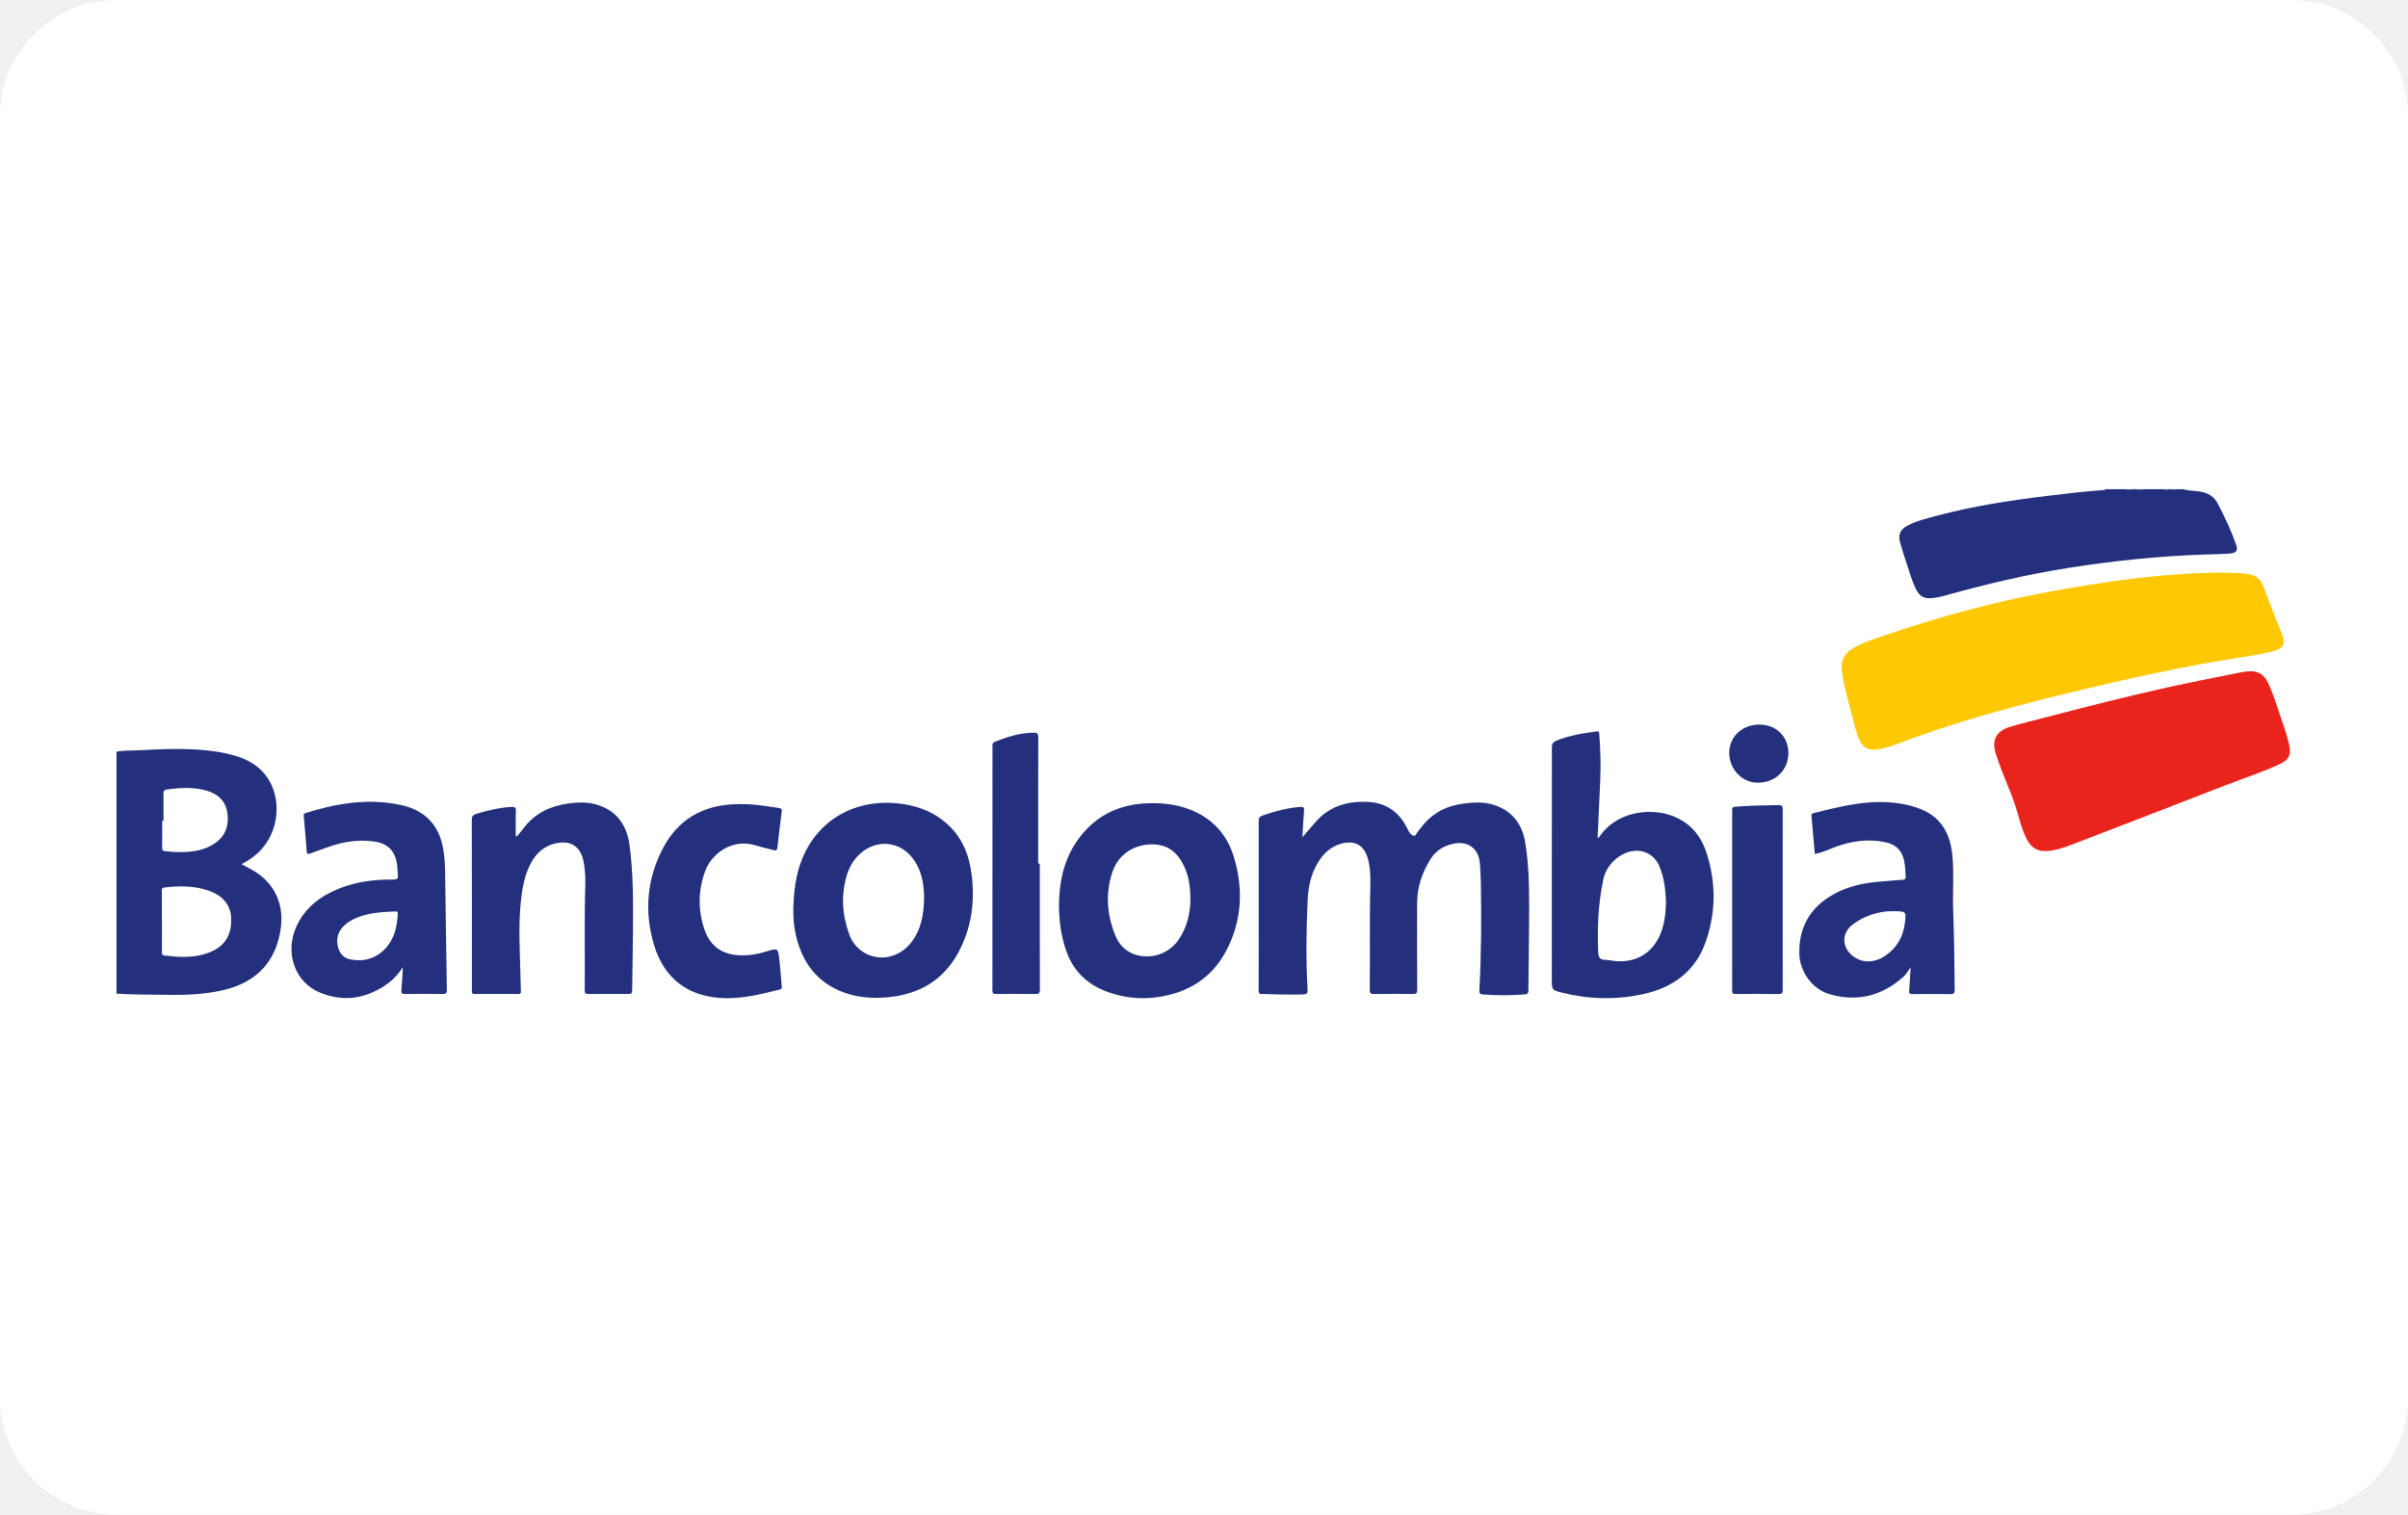
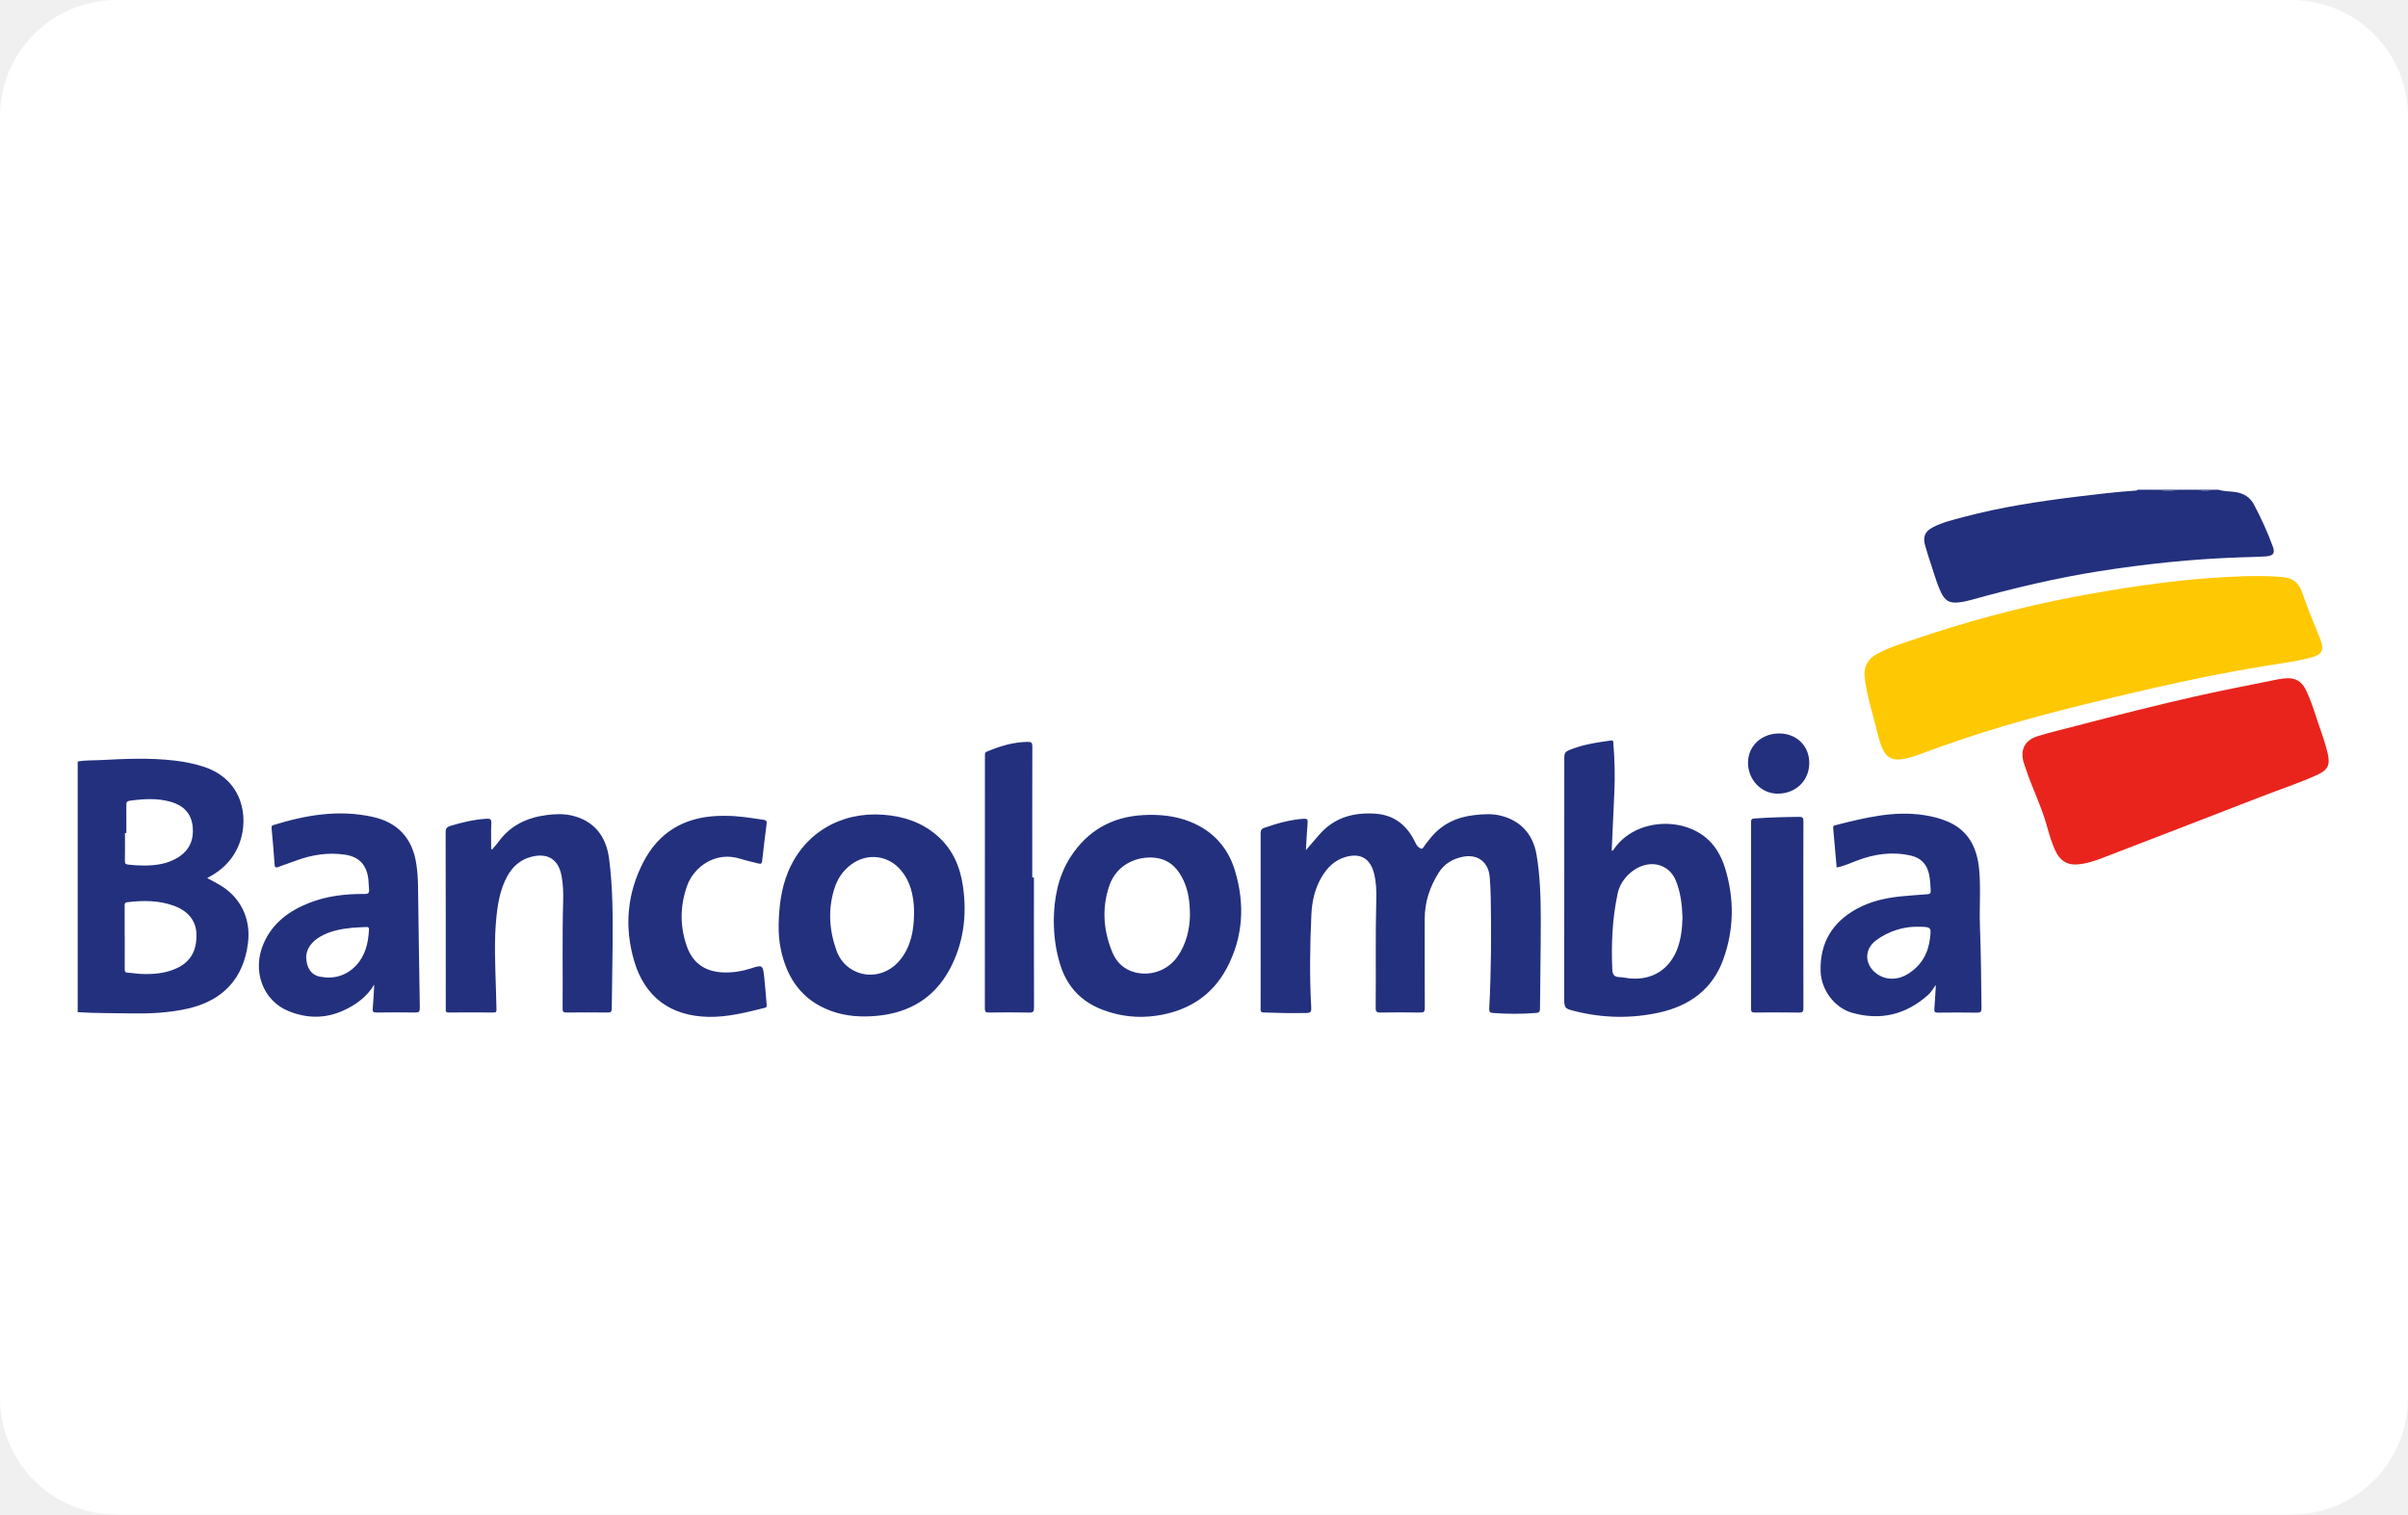
<svg xmlns="http://www.w3.org/2000/svg" viewBox="0 0 124 78">
  <rect width="124" height="78" rx="6" fill="#ffffff" />
-   <svg x="6" y="24" width="112" height="29" viewBox="34.93 51.42 2560 608.295" preserveAspectRatio="xMidYMid meet">
+   <svg x="4" y="20" width="116" height="38" viewBox="34.93 51.42 2560 608.295" preserveAspectRatio="xMidYMid meet">
    <path d="m34.93 360.32c8.23-1.52 16.59-1.11 24.89-1.54 28.44-1.47 56.89-2.85 85.31.52 11.42 1.36 22.66 3.54 33.58 7.2 44.09 14.76 50.49 57 40.63 85.25-6.54 18.76-19.33 31.88-37.23 41.06 4.44 2.41 8.6 4.59 12.7 6.89 24.78 13.91 37.14 38.43 33.68 66.77-4.92 40.31-28.26 65.59-68.65 74.76-21.28 4.83-42.86 5.77-64.52 5.39-20.13-.35-40.28-.12-60.39-1.39zm53.41 199.74h.09c0 11.99.06 23.99-.05 35.98-.02 2.75.44 4.27 3.69 4.39 4.98.19 9.93 1.15 14.91 1.35 13.75.56 27.32-.51 40.06-6.27 16.15-7.3 23.53-20.23 22.84-39.54-.52-14.65-9.51-25.83-25.55-31.65-17.37-6.31-35.23-6.21-53.26-4.01-3 .37-2.76 2.24-2.76 4.28.03 11.82.03 23.65.03 35.47zm1.93-118.42h-1.59c0 10.49.1 20.97-.07 31.45-.04 2.82.45 4.04 3.62 4.42 6.3.74 12.6 1.13 18.93 1.08 13.49-.11 26.58-2.08 38.22-9.48 12.85-8.17 17.82-20.3 16.22-35.08-1.62-15-10.7-23.8-24.84-27.85-15.41-4.42-30.93-3.39-46.54-1.26-3.4.46-4.01 1.88-3.99 4.76.09 10.66.04 21.31.04 31.96zm2377.5-390.22c6.31 2.07 12.97 1.74 19.45 2.72 9.47 1.42 16.63 5.96 21 14.3 8.18 15.61 15.64 31.57 21.56 48.19 2.51 7.05.18 10.06-8.31 10.62-9.64.64-19.31.75-28.97 1.07-53.66 1.8-106.92 7.36-159.95 15.71-49.2 7.75-97.51 19.22-145.43 32.58-4.63 1.29-9.38 2.34-14.15 2.88-10.81 1.23-16-1.77-20.65-11.68-4.18-8.9-6.88-18.35-9.94-27.65-2.8-8.52-5.63-17.04-8.04-25.68-2.67-9.58 0-15.71 8.84-20.31 10.99-5.72 23.05-8.51 34.91-11.67 42.54-11.34 85.96-17.89 129.59-23.25 22.15-2.72 44.3-5.32 66.57-6.85.7-.05 1.29-.2 1.52-.96h24c7.33 1.66 14.67 1.65 22 0h23c5.33 1.63 10.67 1.63 16 0 2.33-.02 4.66-.02 7-.02z" fill="#23307d" />
    <path d="m2421.77 51.42c-7.33 1.65-14.67 1.66-22 0zm39 0c-5.33 1.63-10.67 1.63-16 0z" fill="#23307d" />
    <path d="m2065.51 262.04c-.38-10.62 4.35-18.23 13.38-23.42 11.91-6.85 24.98-10.88 37.87-15.3 62.21-21.34 125.5-38.66 190.2-50.7 50.42-9.39 101.06-17.17 152.24-20.85 25.58-1.84 51.22-3.03 76.89-1.45 16.41 1.01 22.7 5.33 27.87 20.79 5.6 16.74 12.77 32.84 19.18 49.25 5.39 13.79 2.92 18.56-11.59 22.24-17.44 4.42-35.31 6.59-53.03 9.5-41.55 6.81-82.77 15.2-123.8 24.58-57.54 13.15-114.95 26.87-171.59 43.6-32.7 9.66-64.96 20.64-96.88 32.61a92.013 92.013 0 0 1 -18.3 4.81c-10.53 1.62-17.32-1.74-21.77-11.56-4.21-9.28-6.1-19.32-8.68-29.11-4.11-15.59-8.69-31.07-11.11-47.06-.4-2.64-.59-5.29-.88-7.93z" fill="#fec803" />
    <path d="m2305.84 477.39c-11.09.44-18.27-5.24-22.9-14.69-4.69-9.6-7.53-19.89-10.41-30.12-6.38-22.62-17.17-43.6-24.31-65.93-.4-1.27-.91-2.5-1.32-3.76-4.96-15.33.18-26.57 15.53-31.37 14.42-4.51 29.2-7.89 43.83-11.71 46.98-12.28 94.02-24.29 141.42-34.83 29.38-6.53 58.96-12.18 88.46-18.16 3.09-.63 6.27-.91 9.43-1.07 9.88-.52 16.88 3.81 21.28 12.67 5.79 11.66 9.61 24.07 13.7 36.35 3.99 11.97 8.46 23.81 11.34 36.14 3.04 13.04.48 18.95-11.63 24.51-20.56 9.44-42.11 16.4-63.17 24.59-59.33 23.06-118.73 45.92-178.12 68.8-10.7 4.13-21.48 8.12-33.13 8.58z" fill="#e9241d" />
    <path d="m1430.74 461.08c5.69-6.58 10.39-11.98 15.06-17.41 16.59-19.31 38.13-25.47 62.74-24.11 21.24 1.18 35.74 11.92 45.28 30.36 1.51 2.91 2.59 6.12 5.48 8.2 2.19 1.58 3.66 2.15 5.41-.74 1.97-3.26 4.53-6.16 6.9-9.17 12.88-16.39 30.05-24.64 50.51-26.95 9.82-1.11 19.57-1.79 29.29.48 22.88 5.33 37.43 21.01 41.42 44.49 4.14 24.4 4.8 49.05 4.82 73.69.03 33.81-.67 67.62-.9 101.44-.02 3.46-1.14 4.53-4.47 4.78a322.259 322.259 0 0 1 -48.93.02c-3.38-.25-4.47-1.25-4.28-4.8 2.23-41.94 2.47-83.91 1.74-125.89-.14-7.99-.52-15.99-1.19-23.95-1.45-17.01-13.81-26.28-30.55-22.89-11.52 2.33-20.97 7.79-27.46 18.14-10.06 16.04-15.85 33.22-15.84 52.25.01 33.82-.09 67.63.09 101.45.02 4.19-1.09 5.26-5.22 5.19-14.99-.26-29.99-.25-44.98 0-4.21.07-5.67-.75-5.62-5.39.43-41.31-.4-82.62.7-123.92.26-9.84-.19-19.66-2.68-29.24-4.34-16.67-15.52-23.02-32.08-18.3-12.82 3.65-21.4 12.44-27.8 23.61-7.43 12.99-10.54 27.21-11.23 42.02-1.63 35.29-2.13 70.59-.14 105.88.25 4.41-.96 5.74-5.27 5.84-16.33.37-32.65.02-48.97-.58-3.24-.12-3.32-1.68-3.31-4.09.06-15.99.04-31.98.05-47.97.02-50.47.08-100.95-.02-151.42-.01-3.49.85-5.27 4.34-6.47 14.51-5 29.17-9.13 44.59-10.22 3.92-.28 4.77.84 4.45 4.61-.84 9.87-1.26 19.79-1.93 31.06zm347.5.8c1.9-.4 2.5-1.92 3.32-3.07 22.99-32.15 74.04-36.22 103.5-12.11 11.11 9.09 17.92 21.43 22.09 35.01 10.69 34.84 10.17 69.74-2.23 103.92-12.34 34.02-38.79 52.62-72.92 60.1-31.42 6.89-63.19 6.3-94.6-1.43-13.13-3.23-13.09-3.36-13.08-16.57.06-90.79.15-181.58.08-272.37 0-4.13 1.26-6.17 4.99-7.75 15.37-6.48 31.64-8.86 47.96-11.13 3.1-.43 2.68 1.6 2.81 3.31 1.45 18.28 1.92 36.59 1.12 54.92-.98 22.28-2.01 44.57-3.04 67.17zm80.46 75.62c-.5-14.25-2.02-28.75-7.87-42.47-5.08-11.93-16.13-18.78-28.92-17.94-16.44 1.09-33.15 15.66-36.9 33.28-6.06 28.49-7.38 57.38-6.07 86.44.25 5.5 2.06 8.44 7.95 8.59 4.3.11 8.57 1.19 12.88 1.53 24.83 1.98 44.23-10.39 53.06-33.7 4.3-11.37 5.57-23.23 5.87-35.73zm-714.48 3.08c.35-24.53 4.69-49.43 18.93-71.58 19.27-29.96 47.05-45.78 82.55-47.74 18.26-1.01 36.29.67 53.47 7.53 25.96 10.37 43.07 29.3 51.02 55.82 11.4 38.04 9.36 75.5-9.51 110.85-16.97 31.79-44.83 48.68-80.06 53.81-20.63 3-40.76.77-60.38-6.56-24.4-9.11-40.5-25.88-48.45-50.69-5.24-16.34-7.5-33.05-7.57-51.44zm154.74-5.07c-.02-15.7-1.82-28.15-7.22-39.82-5.92-12.8-14.65-22.7-29.25-25.44-18.09-3.39-46.02 3.55-55.44 32.02-8.37 25.29-6.39 50.57 3.76 75 4.72 11.36 13.22 19.51 25.58 22.68 18.3 4.7 37.51-2.33 48.39-17.84 10.4-14.83 13.83-31.76 14.18-46.6zm-467.42 10.62c.44-20.41 2.68-40.53 10.44-59.62 18.55-45.62 61.06-69.28 108.65-65.65 22.82 1.74 43.61 8.54 61.17 23.84 17.92 15.62 26.33 35.99 29.42 58.91 4.38 32.51.32 63.89-15.35 92.97-17.58 32.63-45.86 49.32-82.42 52.81-17.8 1.7-35.34.61-52.2-5.51-33.04-12.01-50.4-37.05-57.31-70.42-1.86-9.01-2.48-18.15-2.4-27.33zm153.89-12.71c0-1.66.06-3.33-.01-4.99-.67-15.92-3.94-31.04-14.29-43.78-14.63-18.01-39-20.93-57.54-6.97-9.22 6.95-15.3 16.22-18.71 27.08-7.45 23.73-5.91 47.34 2.4 70.49 3.26 9.08 9.16 16.61 17.67 21.66 18.31 10.88 41.46 5.87 55.29-11.86 11.86-15.2 14.9-33.03 15.19-51.63zm-613.47 80.49c-8.58 14.17-21.07 23.19-35.62 29.71-20.45 9.16-41.26 8.72-61.64.46-29.75-12.06-42.04-46.56-28.17-77.61 10.13-22.67 28.54-36.24 50.91-45.17 20.26-8.09 41.52-10.56 63.13-10.4 4.24.03 6-.77 5.47-5.38-.49-4.28-.33-8.62-.97-12.93-2.32-15.45-10.83-24.03-26.24-26.34-19.08-2.85-37.46.05-55.41 6.61-6.86 2.51-13.74 4.97-20.64 7.38-2.25.78-3.78.95-4.02-2.54-.92-13.78-2.2-27.55-3.45-41.31-.17-1.91-.01-3.13 2.06-3.77 36.84-11.5 74.18-17.82 112.6-9.39 29.25 6.42 45.7 24.82 49.94 54.41 1.11 7.76 1.67 15.56 1.78 23.39.67 46.47 1.26 92.94 2.07 139.4.07 4.2-1.07 5.29-5.19 5.22-14.66-.25-29.32-.23-43.98 0-3.93.06-4.68-1.11-4.33-4.83.83-8.94 1.17-17.93 1.7-26.91zm-77.31-31.82c-.03 12.53 5.67 20.81 15.49 22.78 15.7 3.14 29.99-.97 41-12.51 10.65-11.17 14.04-25.65 14.85-40.79.16-2.95-1.17-3.27-3.53-3.11-5.31.37-10.64.38-15.93.91-12.62 1.27-25.02 3.62-36.15 10.13-9.46 5.53-15.38 13.49-15.73 22.59zm1739.26-101.29c-1.32-15.16-2.59-30.07-3.97-44.98-.18-1.98.68-2.62 2.33-3.03 33.14-8.33 66.26-16.82 100.95-11.5 9.24 1.42 18.28 3.61 26.88 7.31 23.67 10.2 33.34 29.66 35.7 54 2.07 21.29.16 42.63.91 63.92 1.11 31.3 1.59 62.61 1.79 93.92.03 4.02-.83 5.43-5.13 5.35-14.82-.27-29.66-.2-44.49-.03-3.34.04-4.23-.95-3.96-4.24.74-8.79 1.14-17.61 1.72-27.29-3.06 4.09-5.09 8.06-8.37 11.01-25.26 22.74-54.45 30.01-87.06 20.6-20.12-5.8-35-26.36-35.56-47.3-.85-31.81 13.07-55.28 40.85-70.6 16.8-9.27 35.11-13.06 54.01-14.64 8.8-.73 17.59-1.53 26.4-2.08 2.91-.18 4.06-1.03 3.91-4.15-.31-6.33-.6-12.62-1.95-18.84-2.44-11.25-9.31-18.24-20.37-20.85-20.97-4.95-41.29-2.05-61.2 5.47-7.58 2.89-14.99 6.35-23.39 7.95zm89.1 67.38c-12.48.17-29.92 4.4-44.88 15.9-12.75 9.8-12.56 26.28-.06 36.41 10.46 8.48 24.6 9.06 37.29 1.01 14.89-9.44 22.76-23.29 24.7-40.74 1.42-12.7 1.58-12.69-17.05-12.58zm-1617.02-87.93c2.55-3.06 5.27-6 7.63-9.21 13.41-18.19 32-26.87 53.88-29.78 9.82-1.31 19.59-1.74 29.28.57 24.33 5.8 38.63 22.56 42.09 49.04 4.31 32.97 4.21 66.12 3.96 99.26-.18 23.65-.74 47.3-.96 70.96-.03 3.33-.72 4.61-4.37 4.56-15.66-.2-31.33-.18-46.99-.01-3.45.04-4.52-.91-4.49-4.44.4-40.81-.56-81.63.64-122.43.27-9.34-.08-18.65-1.72-27.87-3.42-19.27-15.74-27.18-34.75-22.18-12.53 3.3-21.25 11.32-27.3 22.5-7.58 14.04-10.36 29.38-12.01 45-2.99 28.27-1.35 56.58-.57 84.87.19 6.99.27 13.99.56 20.98.1 2.44-.38 3.57-3.2 3.55-17-.12-33.99-.1-50.99-.01-2.55.01-3.78-.73-3.46-3.4.1-.82.01-1.66.01-2.5 0-66.3.04-132.6-.13-198.91-.01-4.3 1.4-6.05 5.29-7.24 13.41-4.08 26.96-7.27 41.01-8.16 4.09-.26 5.84.38 5.61 5.17-.46 9.75-.14 19.53-.14 29.29.39.13.76.26 1.12.39zm264.07-38.15c14.89-.14 29.52 2.28 44.18 4.52 2.62.4 4.09 1.06 3.65 4.34-1.87 14.19-3.52 28.41-5.11 42.64-.31 2.77-1.56 3.34-3.96 2.72-6.92-1.79-13.95-3.23-20.75-5.4-28.97-9.24-53.31 9.99-60.65 30.91-8.04 22.92-8.2 45.66-.24 68.45 6.92 19.84 21.47 29.22 42.14 29.8 10.25.29 20.21-1.24 29.98-4.36 14.11-4.51 14.27-4.43 15.88 10.11 1.12 10.09 1.84 20.23 2.69 30.35.14 1.74.64 3.47-2.14 4.15-21.01 5.2-41.97 10.63-63.89 10.23-42.99-.79-72.47-22.41-84.52-63.58-11.32-38.65-8.1-76.52 10.53-112.44 17.48-33.71 46.01-50.55 83.71-52.3 2-.09 4-.1 6-.14.83-.02 1.66 0 2.5 0zm351.59 70.08c0 49.31-.06 98.62.1 147.93.01 4.31-.88 5.66-5.41 5.57-15.32-.31-30.66-.22-45.99-.04-3.44.04-4.48-.87-4.47-4.41.1-95.79.08-191.59.08-287.38 0-1.97-.24-3.72 2.34-4.8 14.85-6.17 29.97-10.87 46.29-11.01 4.12-.03 5.27 1.01 5.26 5.2-.15 49.64-.1 99.29-.1 148.93.63.01 1.27.01 1.9.01zm874.39 42.53c0 35.3-.05 70.61.08 105.91.01 3.75-.72 5.11-4.83 5.05-16.82-.25-33.64-.18-50.47-.04-3.15.03-4.24-.69-4.23-4.08.1-70.77.09-141.55.02-212.32 0-2.91.62-3.86 3.76-4.1 16.95-1.27 33.92-1.69 50.91-1.86 4.09-.04 4.86 1.26 4.85 5.03-.14 35.47-.09 70.94-.09 106.41zm6.74-172.66c-.01 19.99-15.26 34.82-35.84 34.85-18.73.03-33.89-15.84-33.77-35.33.12-19.03 15.47-33.26 35.71-33.11 19.67.14 33.91 14.25 33.9 33.59z" fill="#23307d" />
  </svg>
</svg>
